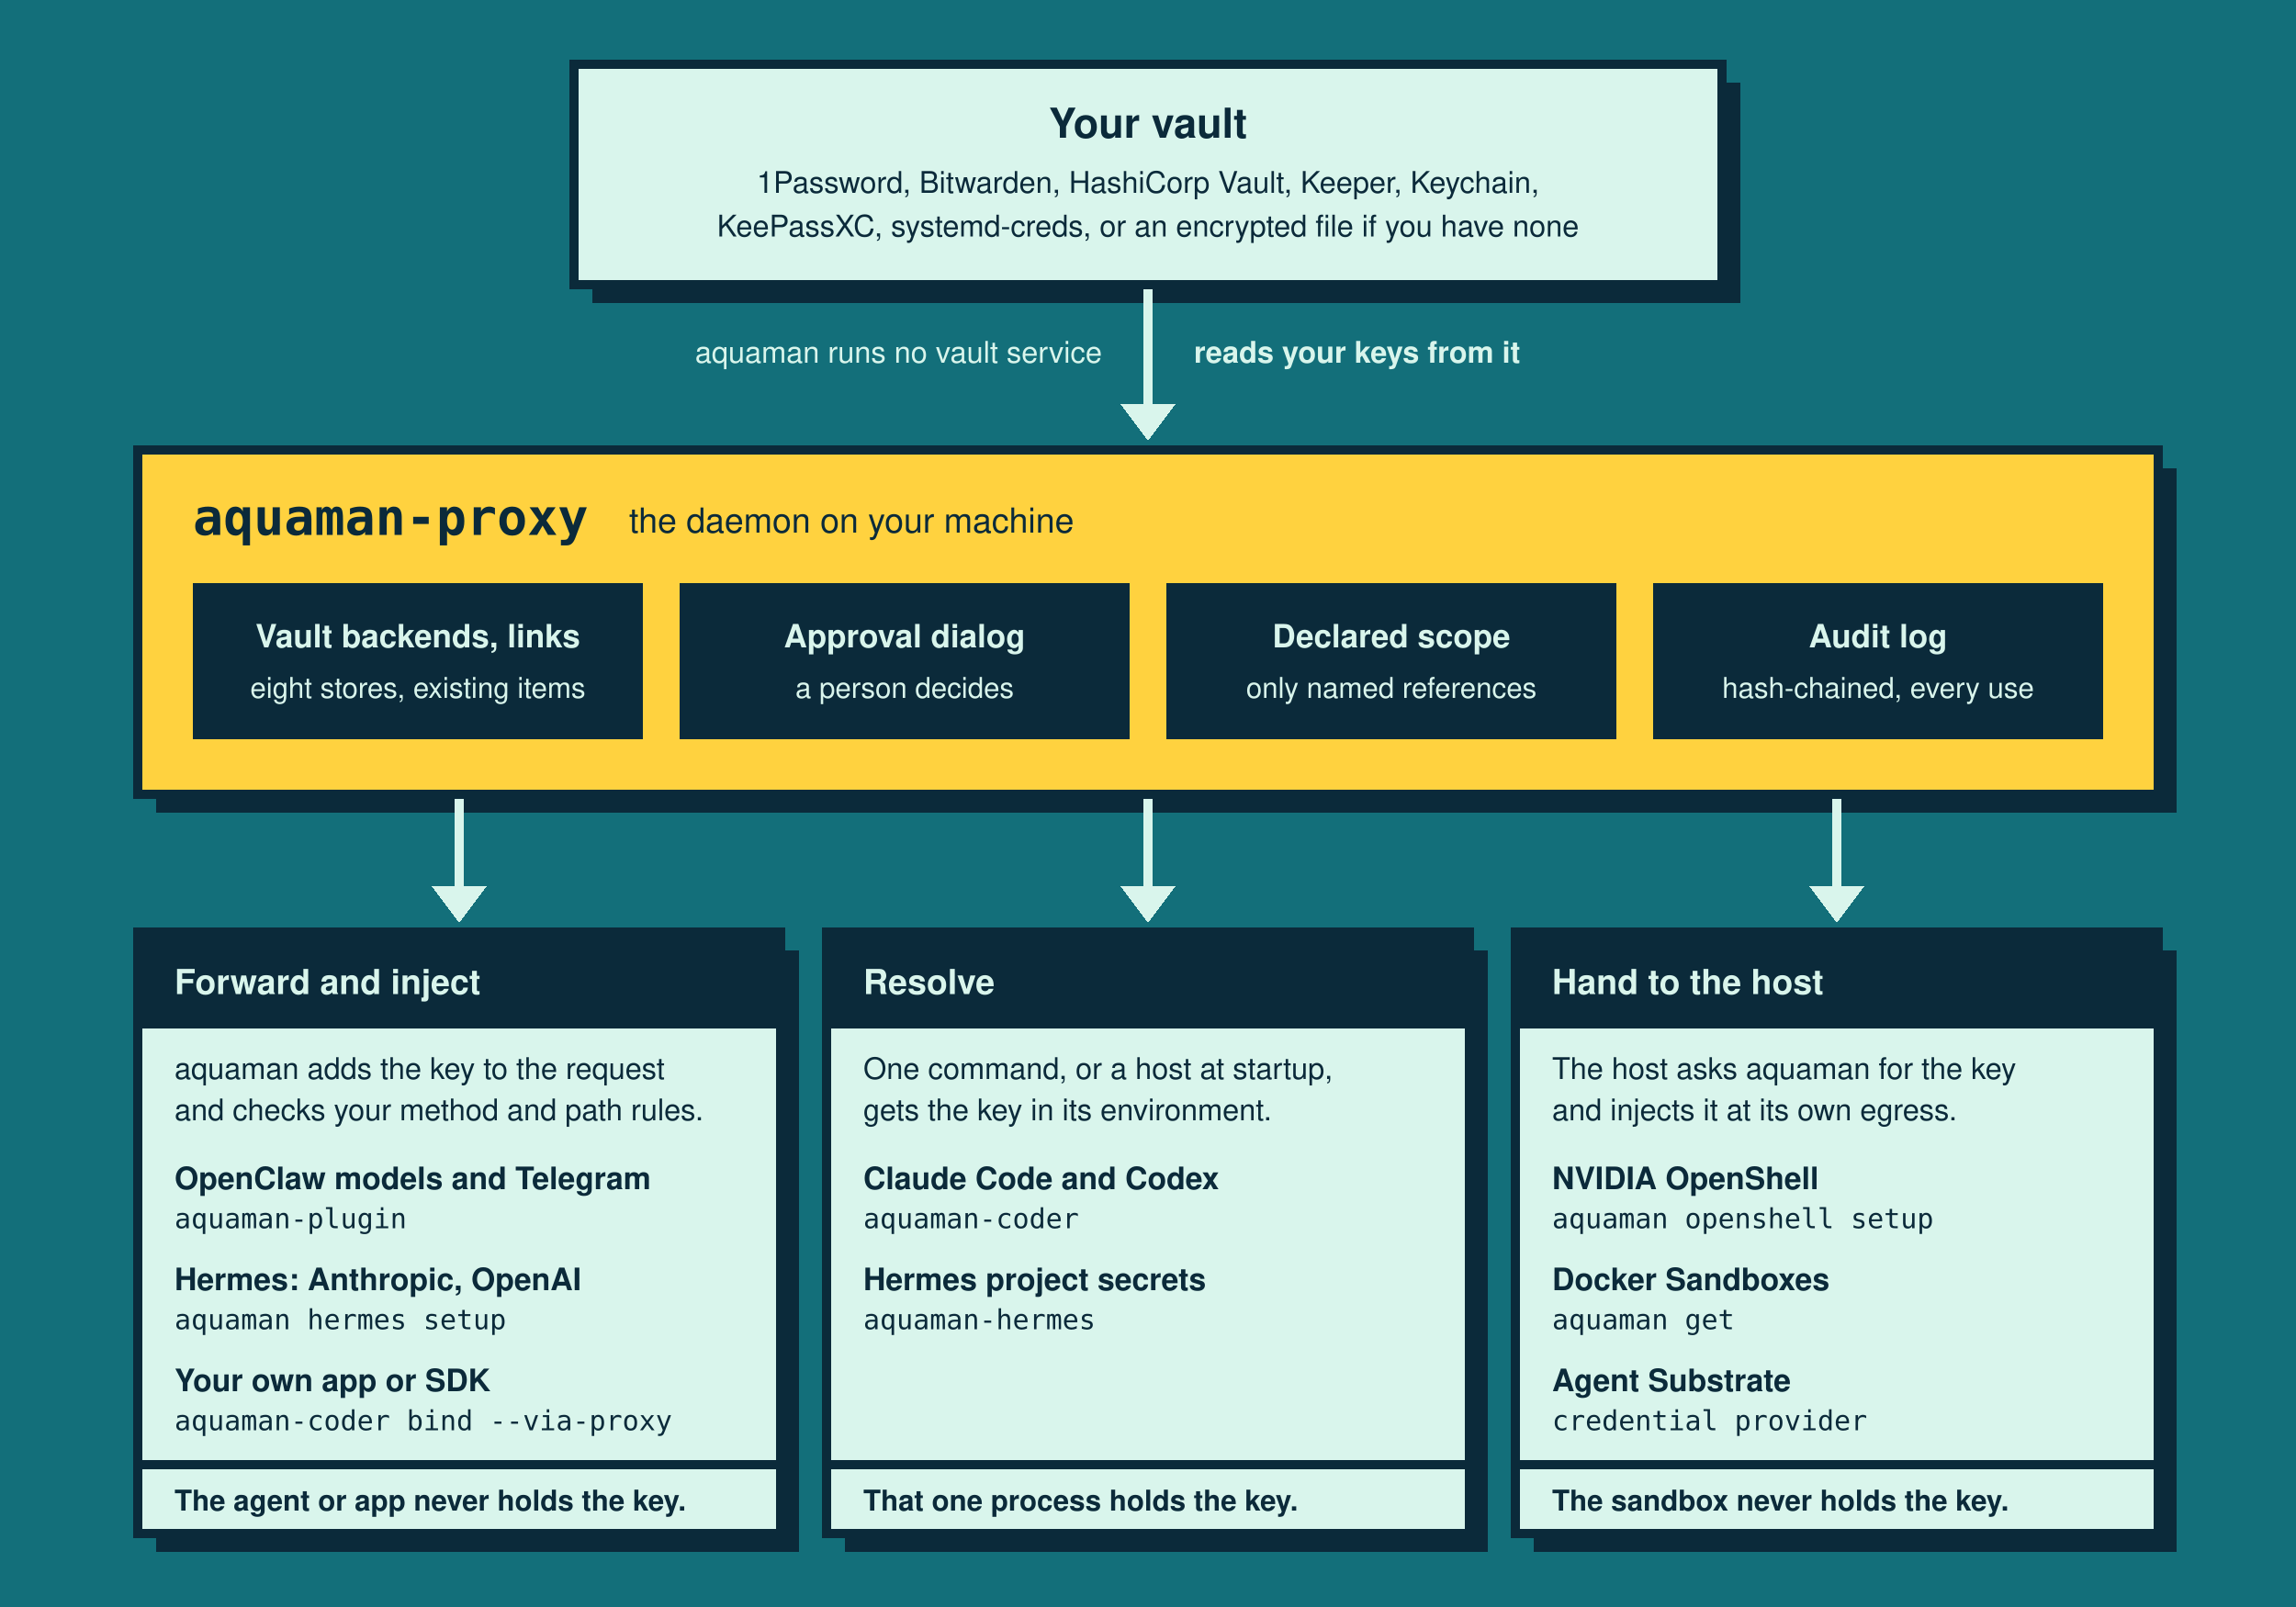
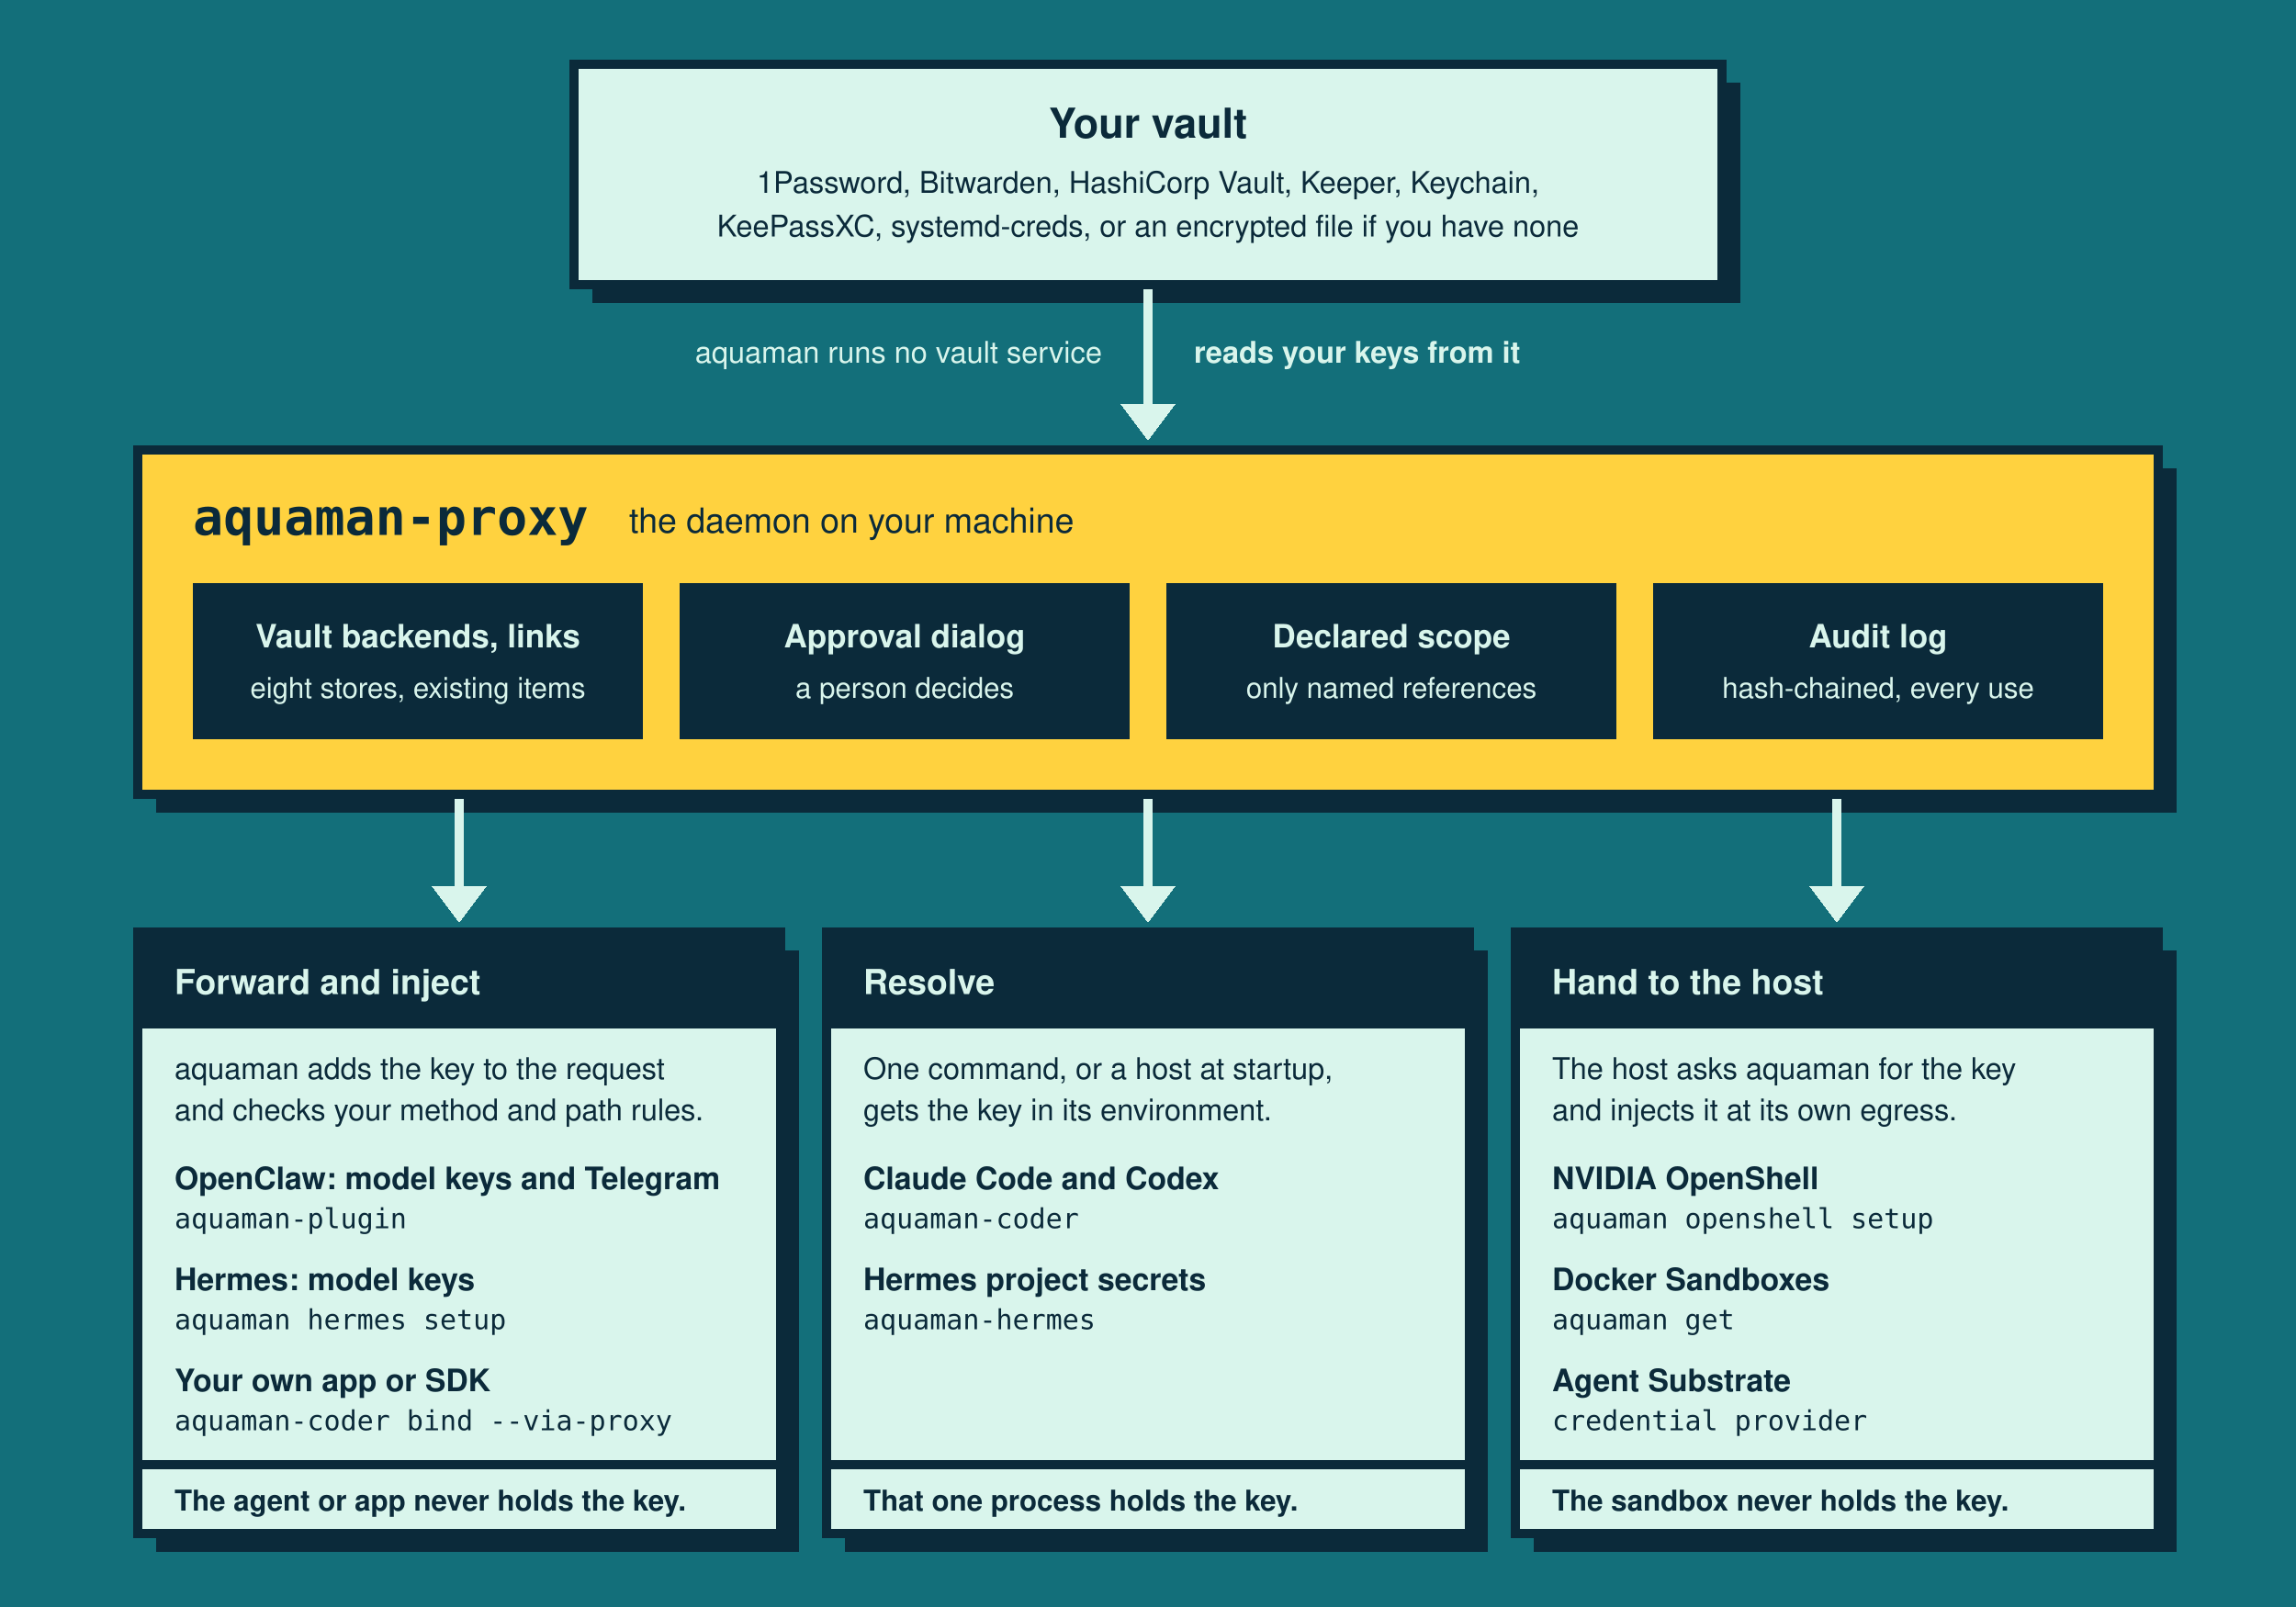
<svg xmlns="http://www.w3.org/2000/svg" viewBox="0 0 1000 700" role="img" aria-labelledby="hf-t hf-d" shape-rendering="crispEdges">
  <style>
.s{font-family:-apple-system,'Segoe UI',Helvetica,Arial,sans-serif;fill:#0b2a3a}
.m{font-family:ui-monospace,SFMono-Regular,Menlo,Consolas,monospace;fill:#0b2a3a}
.f{fill:#d9f5ec}
.b{font-weight:700}
text{shape-rendering:auto}
</style>
  <rect width="1000" height="700" fill="#136f7a" />
  <rect x="258" y="36" width="500" height="96" fill="#0b2a3a" />
  <rect x="250" y="28" width="500" height="96" fill="#d9f5ec" stroke="#0b2a3a" stroke-width="4" />
  <text class="s b" x="500" y="60" font-size="18" text-anchor="middle">Your vault</text>
  <text class="s" x="500" y="84" font-size="13" text-anchor="middle">1Password, Bitwarden, HashiCorp Vault, Keeper, Keychain,</text>
  <text class="s" x="500" y="103" font-size="13" text-anchor="middle">KeePassXC, systemd-creds, or an encrypted file if you have none</text>
  <rect x="498" y="126" width="4" height="52" fill="#d9f5ec" />
  <path d="M488 176h24l-12 16z" fill="#d9f5ec" />
  <text class="s b f" x="520" y="158" font-size="13">reads your keys from it</text>
  <text class="s f" x="480" y="158" font-size="13" text-anchor="end">aquaman runs no vault service</text>
  <rect x="68" y="204" width="880" height="150" fill="#0b2a3a" />
  <rect x="60" y="196" width="880" height="150" fill="#ffd23f" stroke="#0b2a3a" stroke-width="4" />
  <text class="m b" x="84" y="233" font-size="22">aquaman-proxy</text>
  <text class="s" x="274" y="232" font-size="15">the daemon on your machine</text>
  <g>
    <rect x="84" y="254" width="196" height="68" fill="#0b2a3a" />
    <text class="s b f" x="182" y="282" font-size="14" text-anchor="middle">Vault backends, links</text>
    <text class="s f" x="182" y="304" font-size="12.5" text-anchor="middle">eight stores, existing items</text>
    <rect x="296" y="254" width="196" height="68" fill="#0b2a3a" />
    <text class="s b f" x="394" y="282" font-size="14" text-anchor="middle">Approval dialog</text>
    <text class="s f" x="394" y="304" font-size="12.5" text-anchor="middle">a person decides</text>
    <rect x="508" y="254" width="196" height="68" fill="#0b2a3a" />
    <text class="s b f" x="606" y="282" font-size="14" text-anchor="middle">Declared scope</text>
    <text class="s f" x="606" y="304" font-size="12.5" text-anchor="middle">only named references</text>
    <rect x="720" y="254" width="196" height="68" fill="#0b2a3a" />
    <text class="s b f" x="818" y="282" font-size="14" text-anchor="middle">Audit log</text>
    <text class="s f" x="818" y="304" font-size="12.5" text-anchor="middle">hash-chained, every use</text>
  </g>
  <g fill="#d9f5ec">
    <rect x="198" y="348" width="4" height="40" />
    <path d="M188 386h24l-12 16z" />
    <rect x="498" y="348" width="4" height="40" />
    <path d="M488 386h24l-12 16z" />
    <rect x="798" y="348" width="4" height="40" />
    <path d="M788 386h24l-12 16z" />
  </g>
  <rect x="68" y="414" width="280" height="262" fill="#0b2a3a" />
  <rect x="60" y="406" width="280" height="262" fill="#d9f5ec" stroke="#0b2a3a" stroke-width="4" />
  <rect x="60" y="406" width="280" height="42" fill="#0b2a3a" />
  <text class="s b f" x="76" y="433" font-size="15">Forward and inject</text>
  <text class="s" x="76" y="470" font-size="13">aquaman adds the key to the request</text>
  <text class="s" x="76" y="488" font-size="13">and checks your method and path rules.</text>
-   <text class="s b" x="76" y="518" font-size="13.5">OpenClaw models and Telegram</text>
+   <text class="s b" x="76" y="518" font-size="13.5">OpenClaw: model keys and Telegram</text>
  <text class="m" x="76" y="535" font-size="12">aquaman-plugin</text>
-   <text class="s b" x="76" y="562" font-size="13.5">Hermes: Anthropic, OpenAI</text>
+   <text class="s b" x="76" y="562" font-size="13.5">Hermes: model keys</text>
  <text class="m" x="76" y="579" font-size="12">aquaman hermes setup</text>
  <text class="s b" x="76" y="606" font-size="13.5">Your own app or SDK</text>
  <text class="m" x="76" y="623" font-size="12">aquaman-coder bind --via-proxy</text>
  <rect x="60" y="636" width="280" height="4" fill="#0b2a3a" />
  <text class="s b" x="76" y="658" font-size="12.5">The agent or app never holds the key.</text>
  <rect x="368" y="414" width="280" height="262" fill="#0b2a3a" />
  <rect x="360" y="406" width="280" height="262" fill="#d9f5ec" stroke="#0b2a3a" stroke-width="4" />
  <rect x="360" y="406" width="280" height="42" fill="#0b2a3a" />
  <text class="s b f" x="376" y="433" font-size="15">Resolve</text>
  <text class="s" x="376" y="470" font-size="13">One command, or a host at startup,</text>
  <text class="s" x="376" y="488" font-size="13">gets the key in its environment.</text>
  <text class="s b" x="376" y="518" font-size="13.5">Claude Code and Codex</text>
  <text class="m" x="376" y="535" font-size="12">aquaman-coder</text>
  <text class="s b" x="376" y="562" font-size="13.5">Hermes project secrets</text>
  <text class="m" x="376" y="579" font-size="12">aquaman-hermes</text>
  <rect x="360" y="636" width="280" height="4" fill="#0b2a3a" />
  <text class="s b" x="376" y="658" font-size="12.5">That one process holds the key.</text>
  <rect x="668" y="414" width="280" height="262" fill="#0b2a3a" />
  <rect x="660" y="406" width="280" height="262" fill="#d9f5ec" stroke="#0b2a3a" stroke-width="4" />
  <rect x="660" y="406" width="280" height="42" fill="#0b2a3a" />
  <text class="s b f" x="676" y="433" font-size="15">Hand to the host</text>
  <text class="s" x="676" y="470" font-size="13">The host asks aquaman for the key</text>
  <text class="s" x="676" y="488" font-size="13">and injects it at its own egress.</text>
  <text class="s b" x="676" y="518" font-size="13.5">NVIDIA OpenShell</text>
  <text class="m" x="676" y="535" font-size="12">aquaman openshell setup</text>
  <text class="s b" x="676" y="562" font-size="13.5">Docker Sandboxes</text>
  <text class="m" x="676" y="579" font-size="12">aquaman get</text>
  <text class="s b" x="676" y="606" font-size="13.5">Agent Substrate</text>
  <text class="m" x="676" y="623" font-size="12">credential provider</text>
  <rect x="660" y="636" width="280" height="4" fill="#0b2a3a" />
  <text class="s b" x="676" y="658" font-size="12.5">The sandbox never holds the key.</text>
</svg>
